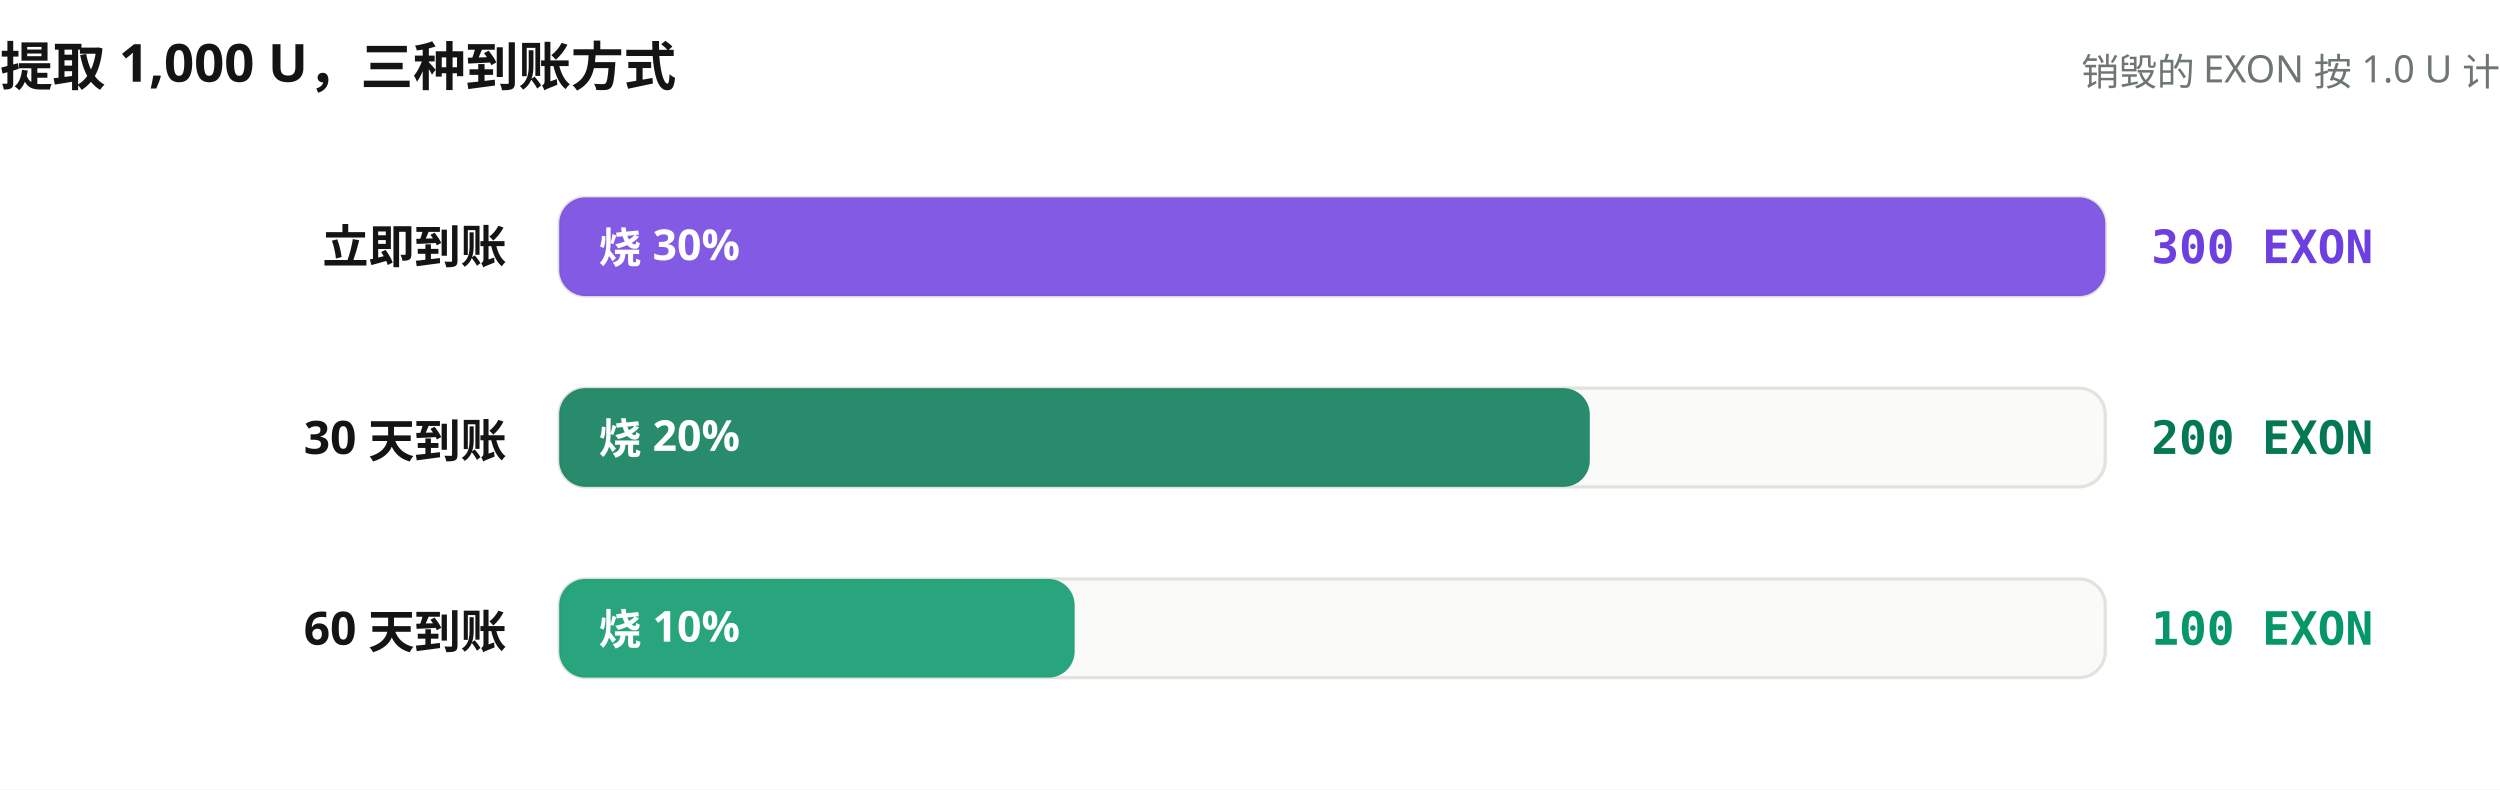
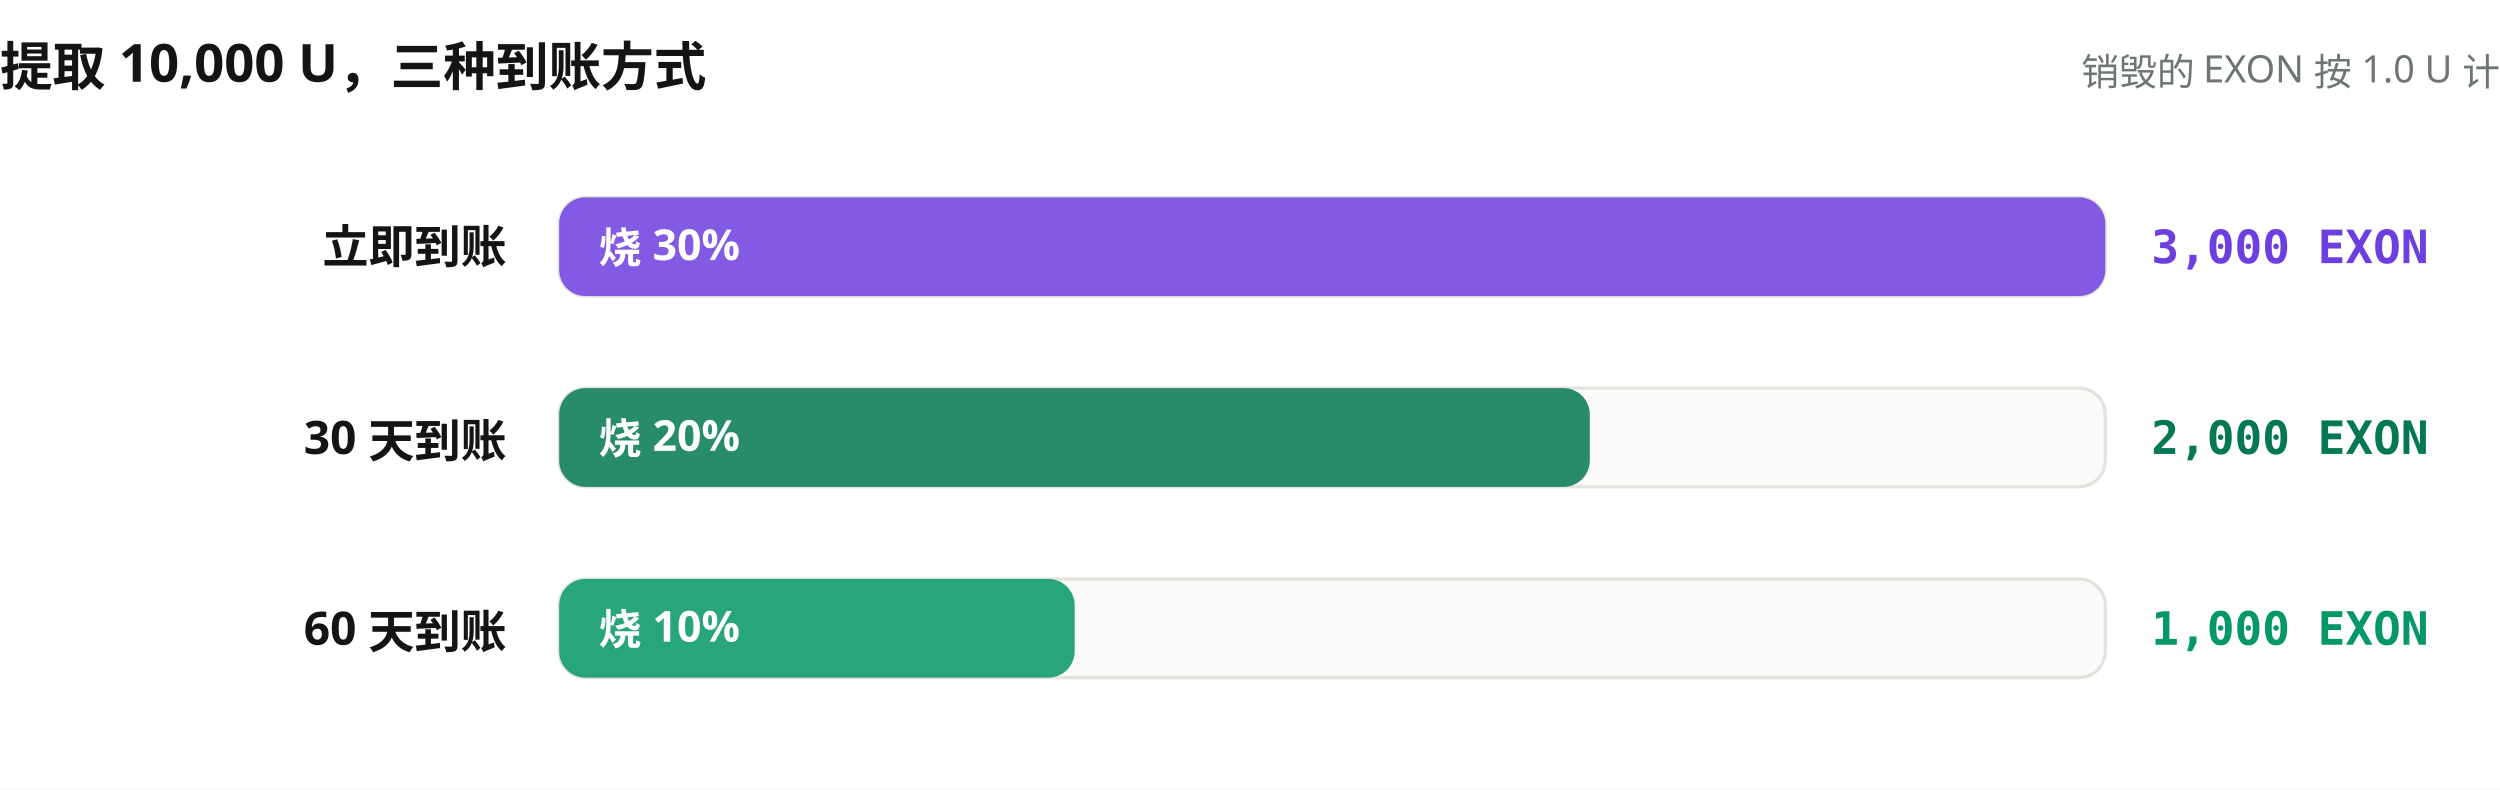
<svg xmlns="http://www.w3.org/2000/svg" viewBox="0 0 760 240" width="760" height="240" style="display:block;background:#FFFFFF">
  <rect width="760" height="240" fill="#FFFFFF" />
-   <text x="0" y="26" font-size="16" fill="#141414" font-family="'PingFang SC','Hiragino Sans GB','Noto Sans SC',sans-serif" text-anchor="start" font-weight="700" letter-spacing="0">提取 1,000 U，三种到账方式</text>
+   <text x="0" y="26" font-size="16" fill="#141414" font-family="'PingFang SC','Hiragino Sans GB','Noto Sans SC',sans-serif" text-anchor="start" font-weight="700" letter-spacing="0">提取 10,000 U，三种到账方式</text>
  <text x="760" y="26" font-size="11.5" fill="#6E7671" font-family="'PingFang SC','Hiragino Sans GB','Noto Sans SC',sans-serif" text-anchor="end" font-weight="400" letter-spacing="0">销毁的 EXON 按 1.0 U 计</text>
  <text x="154" y="80" font-size="14" fill="#141414" font-family="'PingFang SC','Hiragino Sans GB','Noto Sans SC',sans-serif" text-anchor="end" font-weight="700" letter-spacing="0">立即到账</text>
  <rect x="170" y="60" width="470.0" height="30" rx="8" fill="#FAFAF8" stroke="#E4E2DC" />
  <rect x="170" y="60" width="470.0" height="30" rx="8" fill="#6D3FE0" fill-opacity=".85" />
  <text x="182" y="80" font-size="13" fill="#FFFFFF" font-family="'PingFang SC','Hiragino Sans GB','Noto Sans SC',sans-serif" text-anchor="start" font-weight="700" letter-spacing="0">烧 30%</text>
-   <text x="654" y="80" font-size="14" fill="#6D3FE0" font-family="'JetBrains Mono','SF Mono',Menlo,monospace" text-anchor="start" font-weight="700" letter-spacing="0">300 EXON</text>
+   <text x="654" y="80" font-size="14" fill="#6D3FE0" font-family="'JetBrains Mono','SF Mono',Menlo,monospace" text-anchor="start" font-weight="700" letter-spacing="0">3,000 EXON</text>
  <text x="154" y="138" font-size="14" fill="#141414" font-family="'PingFang SC','Hiragino Sans GB','Noto Sans SC',sans-serif" text-anchor="end" font-weight="700" letter-spacing="0">30 天到账</text>
  <rect x="170" y="118" width="470.0" height="30" rx="8" fill="#FAFAF8" stroke="#E4E2DC" />
  <rect x="170" y="118" width="313.3" height="30" rx="8" fill="#047854" fill-opacity=".85" />
  <text x="182" y="138" font-size="13" fill="#FFFFFF" font-family="'PingFang SC','Hiragino Sans GB','Noto Sans SC',sans-serif" text-anchor="start" font-weight="700" letter-spacing="0">烧 20%</text>
-   <text x="654" y="138" font-size="14" fill="#047854" font-family="'JetBrains Mono','SF Mono',Menlo,monospace" text-anchor="start" font-weight="700" letter-spacing="0">200 EXON</text>
+   <text x="654" y="138" font-size="14" fill="#047854" font-family="'JetBrains Mono','SF Mono',Menlo,monospace" text-anchor="start" font-weight="700" letter-spacing="0">2,000 EXON</text>
  <text x="154" y="196" font-size="14" fill="#141414" font-family="'PingFang SC','Hiragino Sans GB','Noto Sans SC',sans-serif" text-anchor="end" font-weight="700" letter-spacing="0">60 天到账</text>
  <rect x="170" y="176" width="470.0" height="30" rx="8" fill="#FAFAF8" stroke="#E4E2DC" />
  <rect x="170" y="176" width="156.7" height="30" rx="8" fill="#059669" fill-opacity=".85" />
  <text x="182" y="196" font-size="13" fill="#FFFFFF" font-family="'PingFang SC','Hiragino Sans GB','Noto Sans SC',sans-serif" text-anchor="start" font-weight="700" letter-spacing="0">烧 10%</text>
-   <text x="654" y="196" font-size="14" fill="#059669" font-family="'JetBrains Mono','SF Mono',Menlo,monospace" text-anchor="start" font-weight="700" letter-spacing="0">100 EXON</text>
+   <text x="654" y="196" font-size="14" fill="#059669" font-family="'JetBrains Mono','SF Mono',Menlo,monospace" text-anchor="start" font-weight="700" letter-spacing="0">1,000 EXON</text>
</svg>
